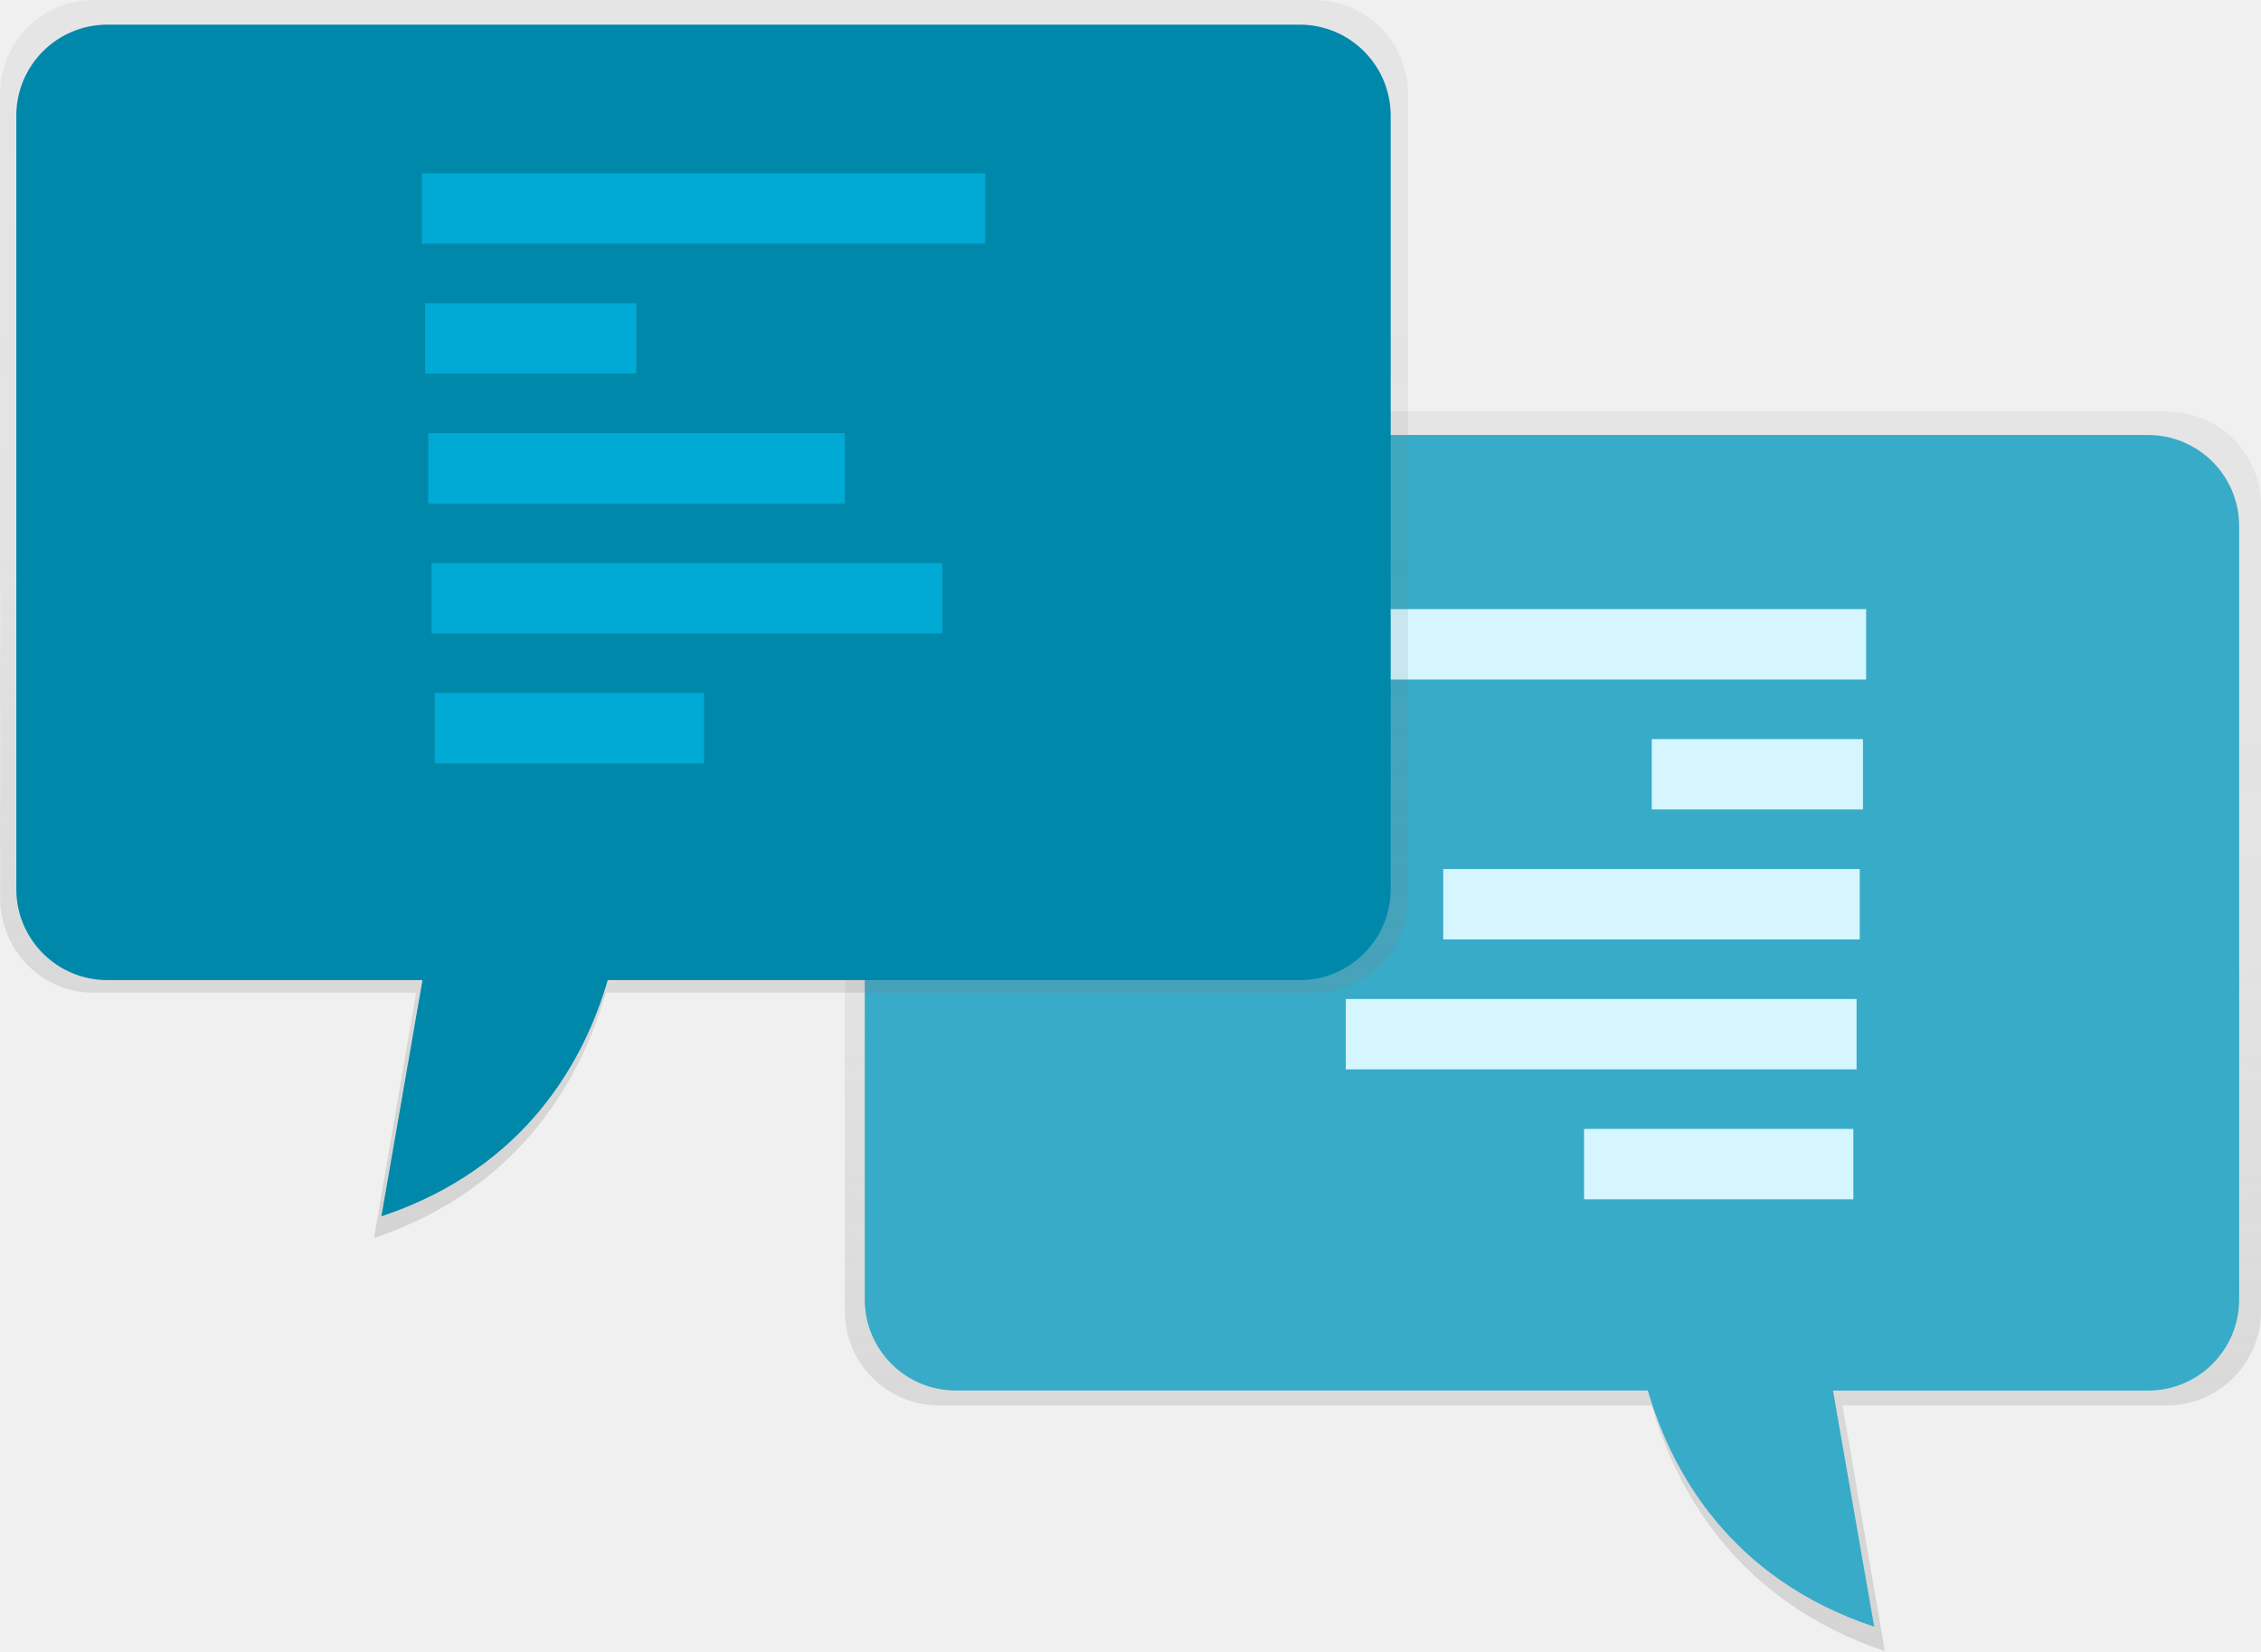
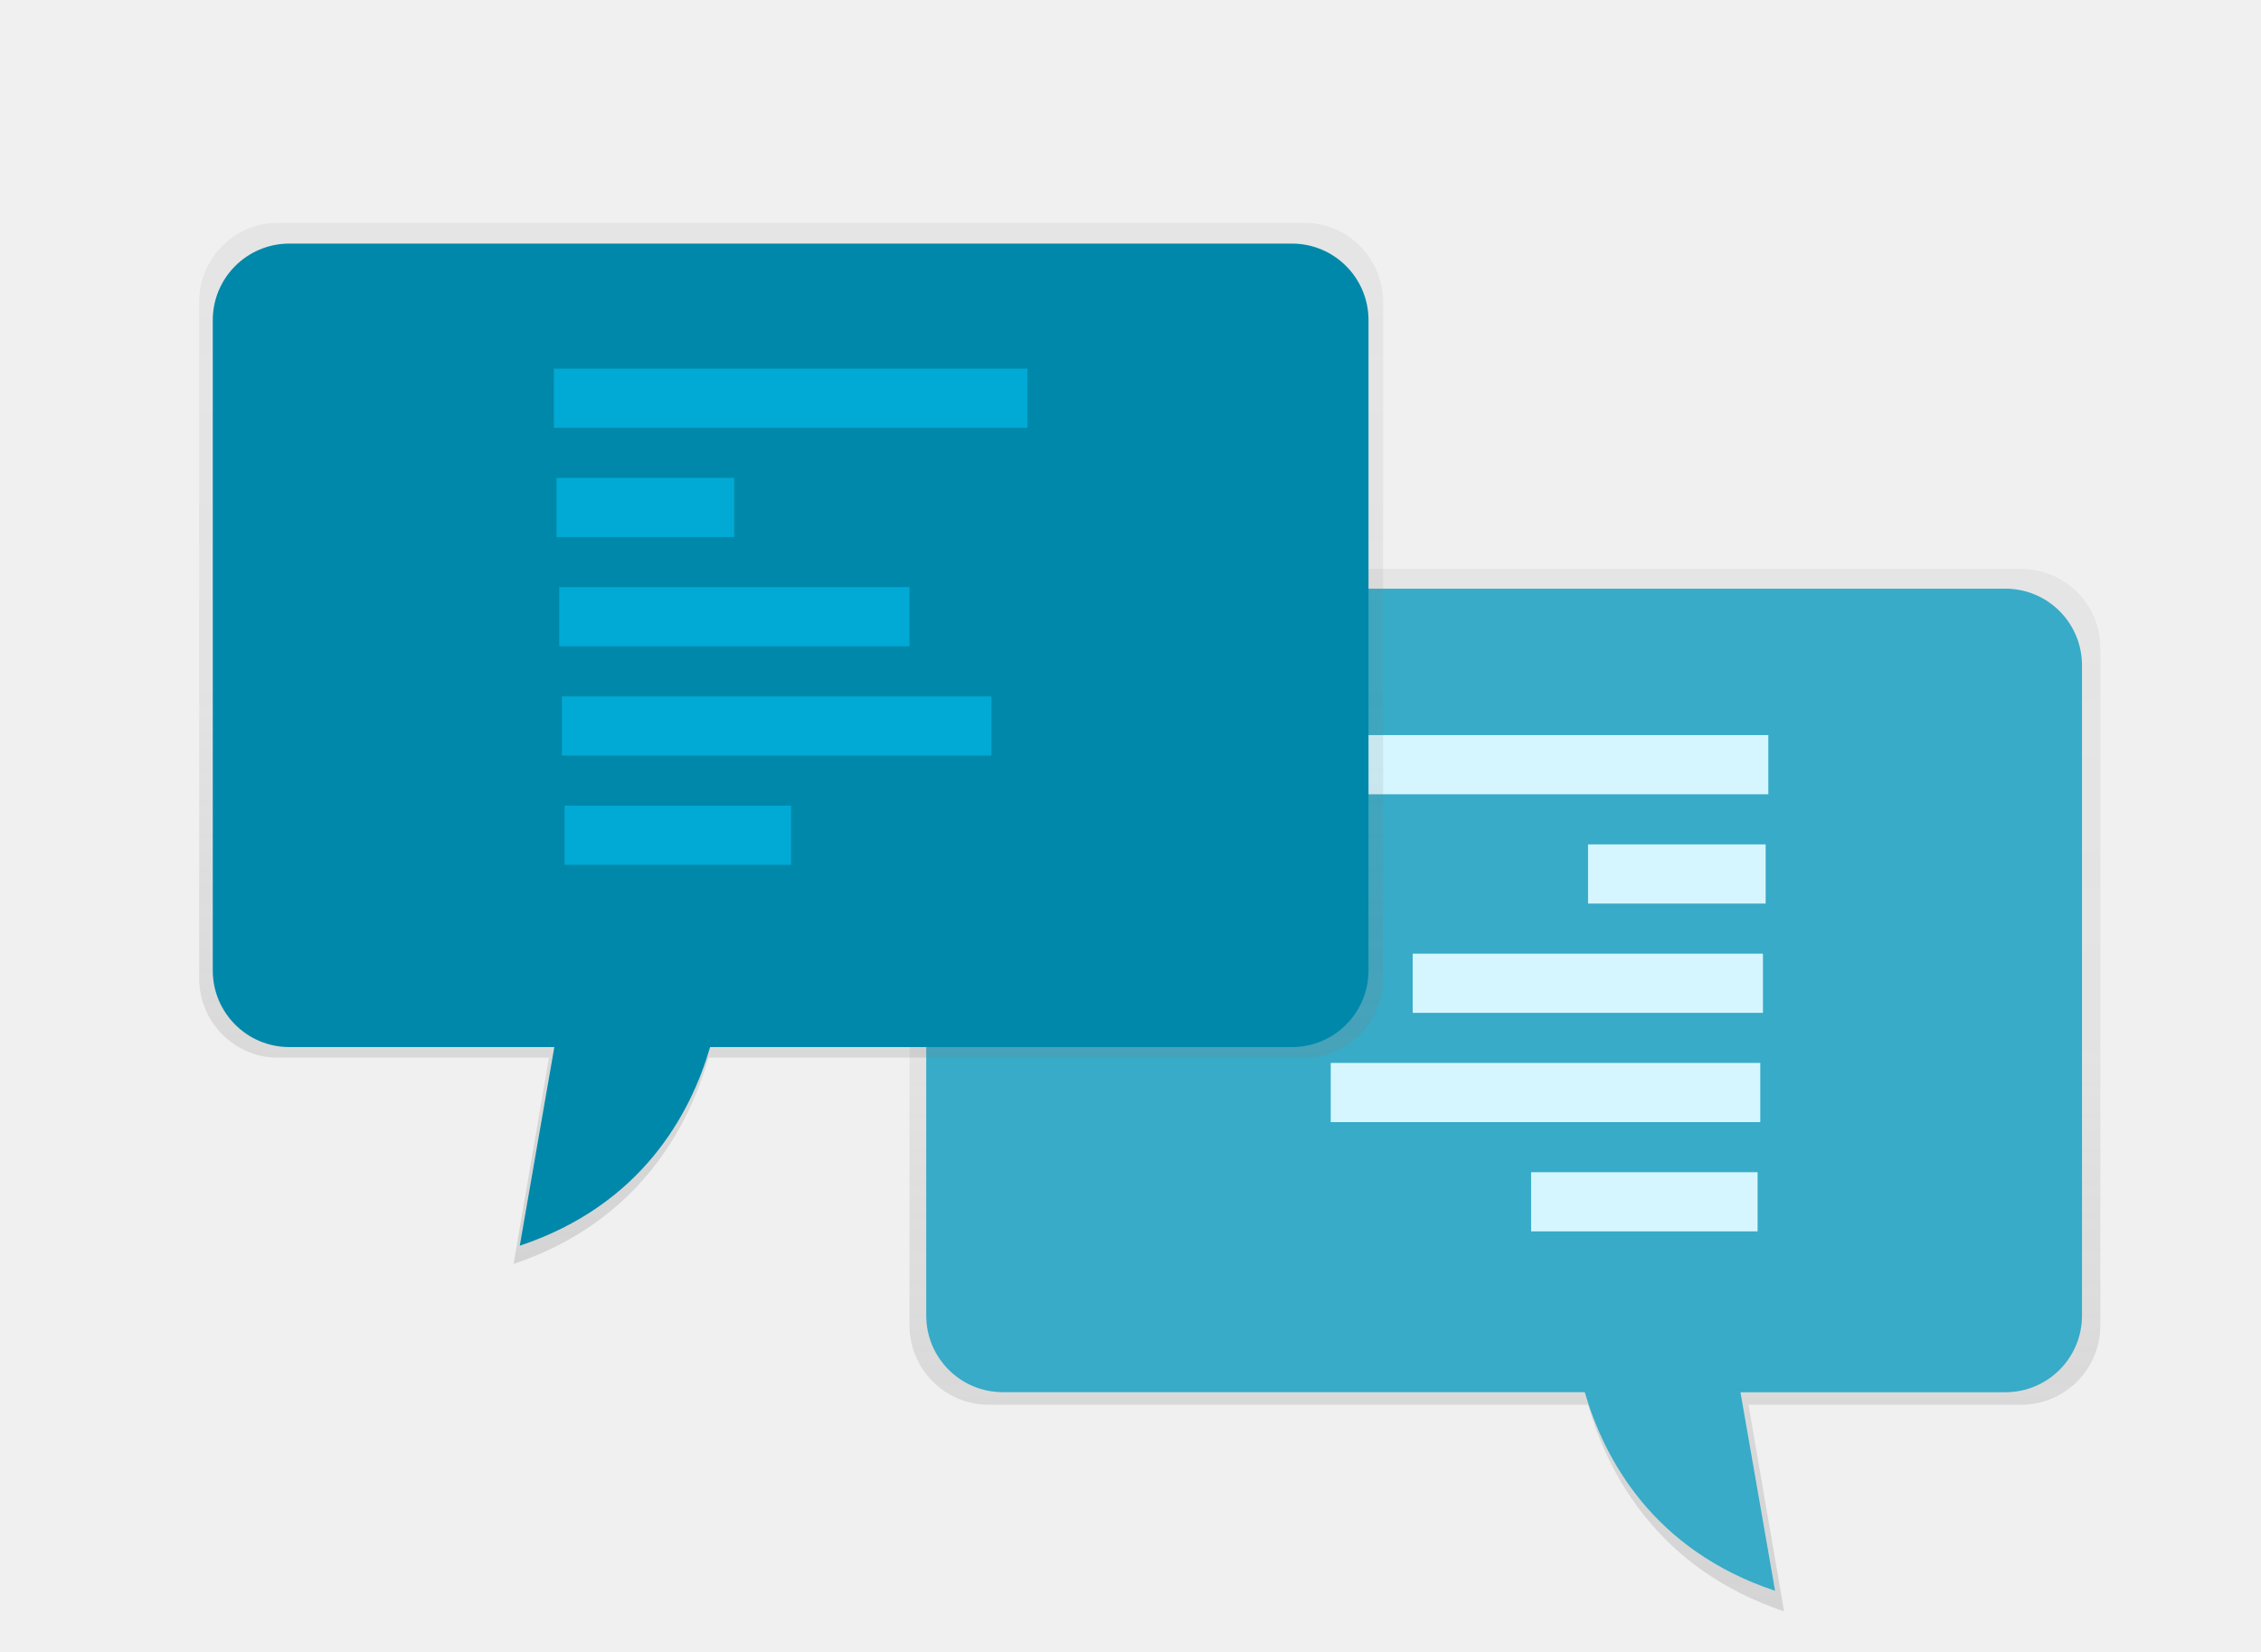
<svg xmlns="http://www.w3.org/2000/svg" xmlns:xlink="http://www.w3.org/1999/xlink" id="41468acd-cd3b-42a6-b6d6-962a1482835f" data-name="Layer 1" width="869" height="634.74" viewBox="0 0 869 634.74" version="1.1">
  <defs id="defs10">
    <linearGradient id="1bb150a8-47e8-48a0-8586-3a0b005e9061" x1="762.35" y1="767.37" x2="762.35" y2="290.82" gradientUnits="userSpaceOnUse">
      <stop offset="0.01" stop-color="gray" stop-opacity="0.25" id="stop2" />
      <stop offset="0.54" stop-color="gray" stop-opacity="0.12" id="stop4" />
      <stop offset="1" stop-color="gray" stop-opacity="0.1" id="stop6" />
    </linearGradient>
-     <linearGradient id="81ddbcf2-2292-4b47-939f-09c11d0fad8e" x1="436.09" y1="608.57" x2="436.09" y2="132.63" xlink:href="#1bb150a8-47e8-48a0-8586-3a0b005e9061" />
+     <linearGradient id="81ddbcf2-2292-4b47-939f-09c11d0fad8e" x1="436.09" y1="608.57" x2="436.09" y2="132.63" xlink:href="#1bb150a8-47e8-48a0-8586-3a0b005e9061" gradientTransform="matrix(0.8409186,0,0,0.8409186,-62.66761,-25.85497)" />
+     <linearGradient xlink:href="#1bb150a8-47e8-48a0-8586-3a0b005e9061" id="linearGradient834" gradientUnits="userSpaceOnUse" x1="762.35" y1="767.37" x2="762.35" y2="290.82" gradientTransform="matrix(0.8409186,0,0,0.8409186,-62.66761,-25.85497)" />
  </defs>
-   <path d="M998.41,290.82H566.95c-42.38,0-76.74,34.69-76.74,77.48V636.48a36.26,36.26,0,0,0,36.09,36.44h274c9.12,31.56,32,75.06,89.64,94.45l-16.27-94.45H998.41a36.26,36.26,0,0,0,36.09-36.44V327.26A36.26,36.26,0,0,0,998.41,290.82Z" transform="translate(-165.5 -132.63)" fill="url(#1bb150a8-47e8-48a0-8586-3a0b005e9061)" id="path14" />
-   <path d="M991.15,299.86H572.35a74.49,74.49,0,0,0-74.49,74.49V632.17a35,35,0,0,0,35,35H798.83c8.85,30.34,31.09,72.16,87,90.8L870,667.2h121.1a35,35,0,0,0,35-35V334.89A35,35,0,0,0,991.15,299.86Z" transform="translate(-165.5 -132.63)" fill="#fafafa" id="path16" style="fill:#37abc8" />
-   <rect x="500.77" y="234.16" width="216.47" height="27.06" fill="#e0e0e0" id="rect18" style="fill:#d5f6ff" />
-   <rect x="634.84" y="284.12" width="81.18" height="27.06" fill="#e0e0e0" id="rect20" style="fill:#d5f6ff" />
-   <rect x="554.7" y="334.07" width="160.08" height="27.06" fill="#e0e0e0" id="rect22" style="fill:#d5f6ff" />
-   <rect x="517.24" y="384.03" width="196.32" height="27.06" fill="#e0e0e0" id="rect24" style="fill:#d5f6ff" />
-   <rect x="608.82" y="433.98" width="103.51" height="27.06" fill="#e0e0e0" id="rect26" style="fill:#d5f6ff" />
-   <path d="M201.38,132.63H670.79c19.82,0,35.88,16.29,35.88,36.39V477.85c0,20.1-16.06,36.39-35.88,36.39H398.38c-9.07,31.52-31.85,75-89.13,94.33l16.18-94.33h-124c-19.82,0-35.88-16.29-35.88-36.39V169C165.5,148.92,181.56,132.63,201.38,132.63Z" transform="translate(-165.5 -132.63)" fill="url(#81ddbcf2-2292-4b47-939f-09c11d0fad8e)" id="path28" />
-   <path d="M206.77,142.1H665a35,35,0,0,1,35,35V474.41a35,35,0,0,1-35,35H399.09c-8.85,30.34-31.09,72.16-87,90.8l15.79-90.8H206.77a35,35,0,0,1-35-35V177.13A35,35,0,0,1,206.77,142.1Z" transform="translate(-165.5 -132.63)" fill="#fff" id="path30" style="fill:#0088aa" />
-   <rect x="162.16" y="66.61" width="216.47" height="27.06" fill="#171536" id="rect32" style="fill:#00aad4" />
-   <rect x="163.39" y="116.56" width="81.18" height="27.06" fill="#171536" id="rect34" style="fill:#00aad4" />
-   <rect x="164.62" y="166.51" width="160.08" height="27.06" fill="#171536" id="rect36" style="fill:#00aad4" />
-   <rect x="165.85" y="216.47" width="196.32" height="27.06" fill="#171536" id="rect38" style="fill:#00aad4" />
-   <rect x="167.08" y="266.42" width="103.51" height="27.06" fill="#171536" id="rect40" style="fill:#00aad4" />
+   <path d="M 776.914,218.701 H 414.091 c -35.638,0 -64.532,29.171 -64.532,65.154 v 225.518 a 30.492,30.492 0 0 0 30.349,30.643 h 230.412 c 7.669,26.539 26.909,63.119 75.38,79.425 L 672.018,540.016 H 776.914 a 30.492,30.492 0 0 0 30.349,-30.643 V 249.344 A 30.492,30.492 0 0 0 776.914,218.701 Z" id="path14" style="fill:url(#linearGradient834);stroke-width:0.841" />
+   <path d="m 770.809,226.303 h -352.177 a 62.64,62.64 0 0 0 -62.64,62.64 v 216.806 a 29.432,29.432 0 0 0 29.432,29.432 h 223.659 c 7.442,25.513 26.144,60.681 73.16,76.355 l -13.312,-76.33 h 101.835 a 29.432,29.432 0 0 0 29.432,-29.432 v -250.013 a 29.432,29.432 0 0 0 -29.39,-29.457 z" id="path16" style="fill:#37abc8;stroke-width:0.841" />
+   <rect x="497.611" y="282.586" width="182.034" height="22.755" id="rect18" style="fill:#d5f6ff;stroke-width:0.841" />
+   <rect x="610.353" y="324.598" width="68.266" height="22.755" id="rect20" style="fill:#d5f6ff;stroke-width:0.841" />
+   <rect x="542.962" y="366.602" width="134.614" height="22.755" id="rect22" style="fill:#d5f6ff;stroke-width:0.841" />
+   <rect x="511.461" y="408.614" width="165.089" height="22.755" id="rect24" style="fill:#d5f6ff;stroke-width:0.841" />
+   <rect x="588.472" y="450.618" width="87.043" height="22.755" id="rect26" style="fill:#d5f6ff;stroke-width:0.841" />
+   <path d="m 106.677,85.676 h 394.736 c 16.667,0 30.172,13.699 30.172,30.601 v 259.701 c 0,16.902 -13.505,30.601 -30.172,30.601 H 272.338 c -7.627,26.506 -26.783,63.069 -74.951,79.324 l 13.606,-79.324 h -104.274 c -16.667,0 -30.172,-13.699 -30.172,-30.601 V 116.26 C 76.504,99.375 90.01,85.676 106.677,85.676 Z" id="path28" style="fill:url(#81ddbcf2-2292-4b47-939f-09c11d0fad8e);stroke-width:0.841" />
+   <path d="m 111.209,93.64 h 385.334 a 29.432,29.432 0 0 1 29.432,29.432 v 250.013 a 29.432,29.432 0 0 1 -29.432,29.432 H 272.935 c -7.442,25.513 -26.144,60.681 -73.16,76.355 l 13.278,-76.355 H 111.209 A 29.432,29.432 0 0 1 81.777,373.085 V 123.097 A 29.432,29.432 0 0 1 111.209,93.64 Z" id="path30" style="fill:#0088aa;stroke-width:0.841" />
+   <rect x="212.868" y="141.69" width="182.034" height="22.755" id="rect32" style="fill:#00aad4;stroke-width:0.841" />
+   <rect x="213.902" y="183.694" width="68.266" height="22.755" id="rect34" style="fill:#00aad4;stroke-width:0.841" />
+   <rect x="214.936" y="225.697" width="134.614" height="22.755" id="rect36" style="fill:#00aad4;stroke-width:0.841" />
+   <rect x="215.971" y="267.71" width="165.089" height="22.755" id="rect38" style="fill:#00aad4;stroke-width:0.841" />
+   <rect x="217.005" y="309.714" width="87.043" height="22.755" id="rect40" style="fill:#00aad4;stroke-width:0.841" />
</svg>
